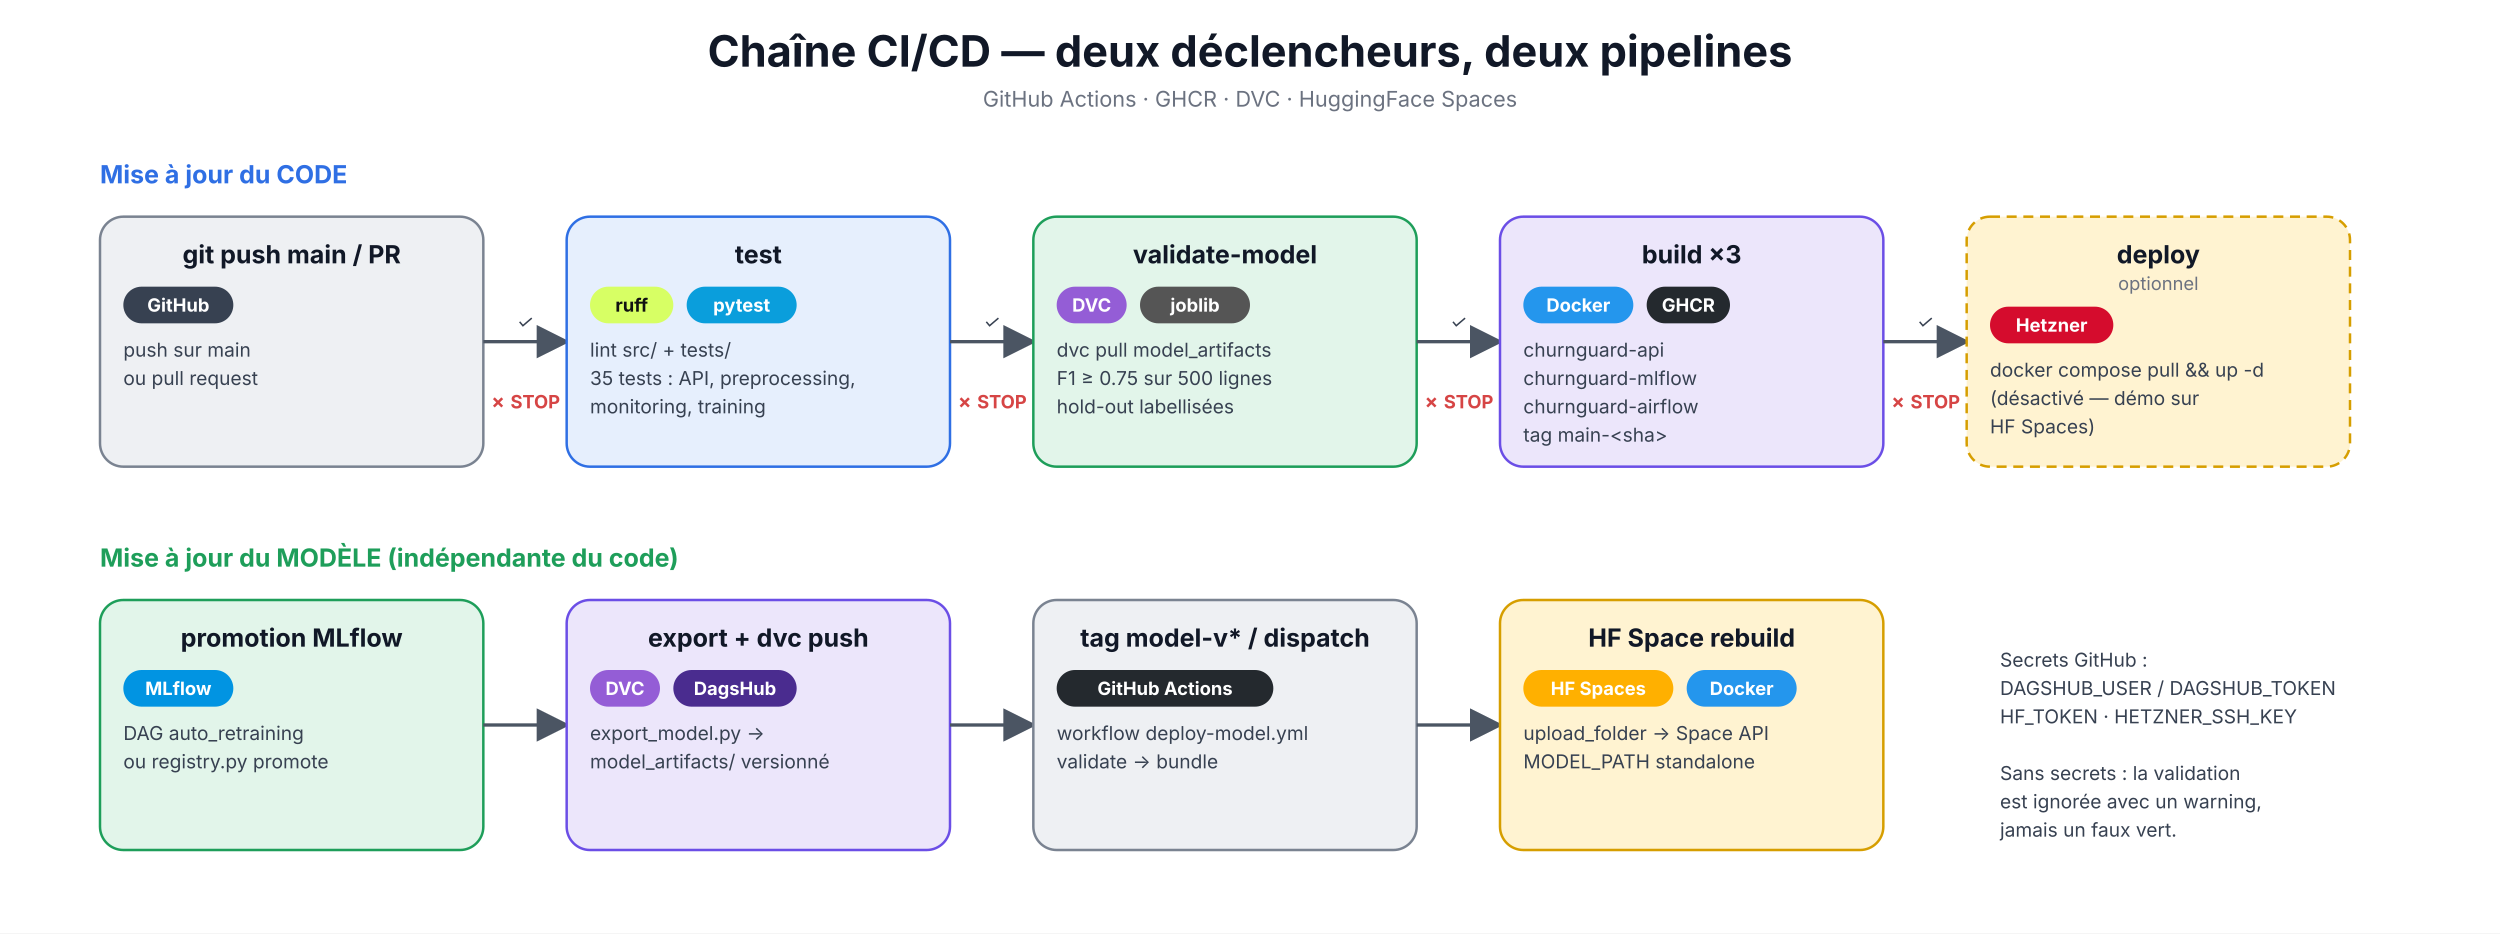
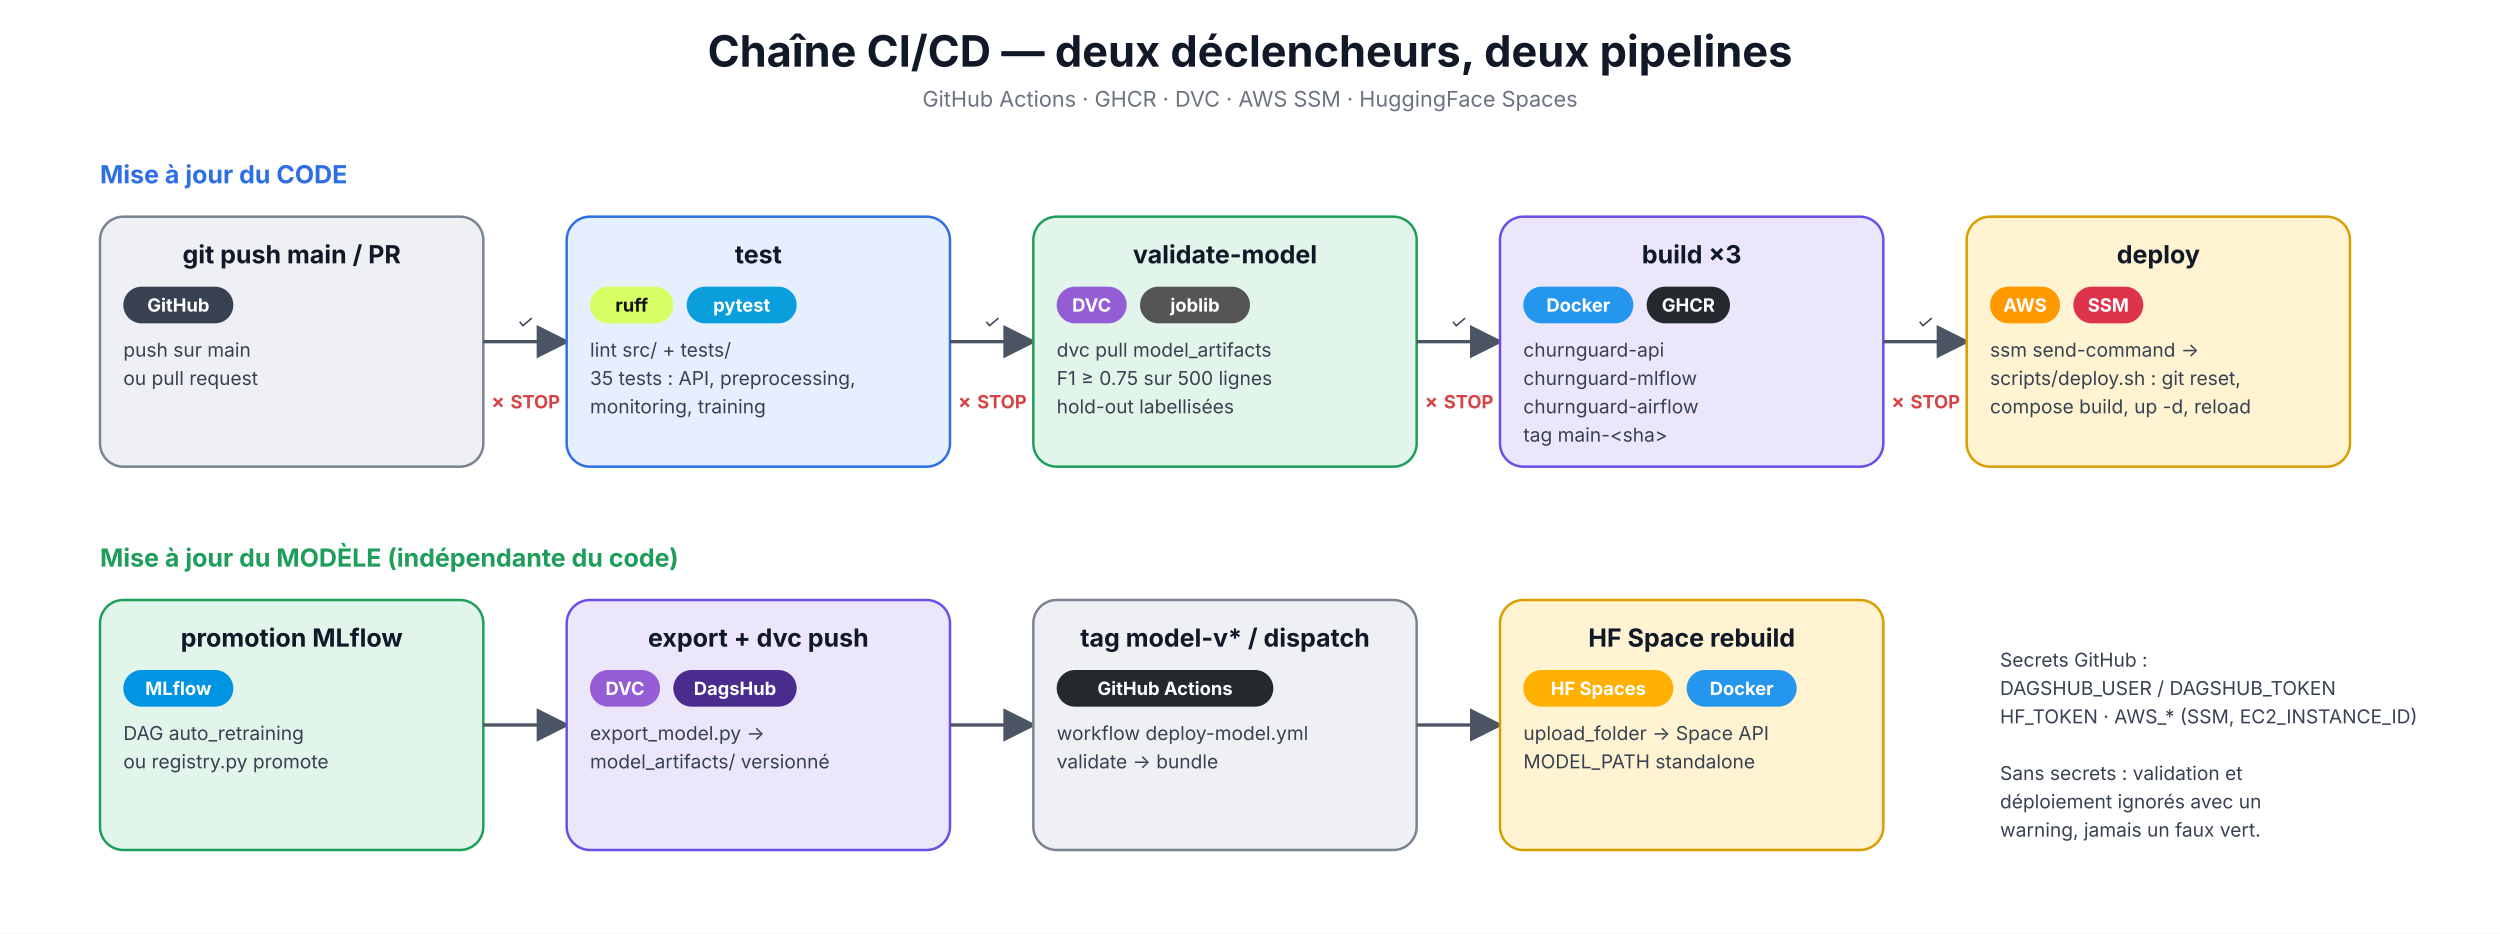
<svg xmlns="http://www.w3.org/2000/svg" width="1500" height="560" viewBox="0 0 1500 560">
  <defs>
    <marker id="arr" markerWidth="10" markerHeight="10" refX="9" refY="5" orient="auto" markerUnits="strokeWidth">
      <path d="M0,0 L10,5 L0,10 z" fill="#4B5563" />
    </marker>
  </defs>
  <rect width="1500" height="560" fill="#FFFFFF" />
  <text x="750.0" y="40" font-size="26" font-weight="bold" fill="#111827" text-anchor="middle" font-family="Inter, Segoe UI, Helvetica, Arial, sans-serif">Chaîne CI/CD — deux déclencheurs, deux pipelines</text>
-   <text x="750.0" y="64" font-size="13" font-weight="normal" fill="#6B7280" text-anchor="middle" font-family="Inter, Segoe UI, Helvetica, Arial, sans-serif">GitHub Actions · GHCR · DVC · HuggingFace Spaces</text>
+   <text x="750.0" y="64" font-size="13" font-weight="normal" fill="#6B7280" text-anchor="middle" font-family="Inter, Segoe UI, Helvetica, Arial, sans-serif">GitHub Actions · GHCR · DVC · AWS SSM · HuggingFace Spaces</text>
  <text x="60" y="110" font-size="15" font-weight="bold" fill="#2F6FE4" text-anchor="start" font-family="Inter, Segoe UI, Helvetica, Arial, sans-serif">Mise à jour du CODE</text>
  <rect x="60" y="130" rx="14" ry="14" width="230" height="150" fill="#EEF0F3" stroke="#7A8391" stroke-width="1.5" />
  <text x="175.0" y="158" font-size="15" font-weight="bold" fill="#111827" text-anchor="middle" font-family="Inter, Segoe UI, Helvetica, Arial, sans-serif">git push main / PR</text>
  <rect x="74" y="172" rx="11" ry="11" width="66" height="22" fill="#374151" />
  <text x="107.0" y="187" font-size="11" font-weight="bold" fill="#fff" text-anchor="middle" font-family="Inter, Segoe UI, Helvetica, Arial, sans-serif">GitHub</text>
  <text x="74" y="214" font-size="11.5" font-weight="normal" fill="#374151" text-anchor="start" font-family="Inter, Segoe UI, Helvetica, Arial, sans-serif">push sur main</text>
  <text x="74" y="231" font-size="11.5" font-weight="normal" fill="#374151" text-anchor="start" font-family="Inter, Segoe UI, Helvetica, Arial, sans-serif">ou pull request</text>
  <line x1="290" y1="205.0" x2="340" y2="205.0" stroke="#4B5563" stroke-width="2" marker-end="url(#arr)" />
  <text x="315.0" y="197.0" font-size="11" font-weight="normal" fill="#374151" text-anchor="middle" font-family="Inter, Segoe UI, Helvetica, Arial, sans-serif" font-style="italic">✓</text>
  <text x="315" y="245.0" font-size="11" font-weight="bold" fill="#D64545" text-anchor="middle" font-family="Inter, Segoe UI, Helvetica, Arial, sans-serif">✗ STOP</text>
  <rect x="340" y="130" rx="14" ry="14" width="230" height="150" fill="#E6EFFD" stroke="#2F6FE4" stroke-width="1.5" />
  <text x="455.0" y="158" font-size="15" font-weight="bold" fill="#111827" text-anchor="middle" font-family="Inter, Segoe UI, Helvetica, Arial, sans-serif">test</text>
  <rect x="354" y="172" rx="11" ry="11" width="50" height="22" fill="#D7FF64" />
  <text x="379.0" y="187" font-size="11" font-weight="bold" fill="#111" text-anchor="middle" font-family="Inter, Segoe UI, Helvetica, Arial, sans-serif">ruff</text>
  <rect x="412" y="172" rx="11" ry="11" width="66" height="22" fill="#0A9EDC" />
  <text x="445.0" y="187" font-size="11" font-weight="bold" fill="#fff" text-anchor="middle" font-family="Inter, Segoe UI, Helvetica, Arial, sans-serif">pytest</text>
  <text x="354" y="214" font-size="11.5" font-weight="normal" fill="#374151" text-anchor="start" font-family="Inter, Segoe UI, Helvetica, Arial, sans-serif">lint src/ + tests/</text>
  <text x="354" y="231" font-size="11.5" font-weight="normal" fill="#374151" text-anchor="start" font-family="Inter, Segoe UI, Helvetica, Arial, sans-serif">35 tests : API, preprocessing,</text>
  <text x="354" y="248" font-size="11.5" font-weight="normal" fill="#374151" text-anchor="start" font-family="Inter, Segoe UI, Helvetica, Arial, sans-serif">monitoring, training</text>
  <line x1="570" y1="205.0" x2="620" y2="205.0" stroke="#4B5563" stroke-width="2" marker-end="url(#arr)" />
  <text x="595.0" y="197.0" font-size="11" font-weight="normal" fill="#374151" text-anchor="middle" font-family="Inter, Segoe UI, Helvetica, Arial, sans-serif" font-style="italic">✓</text>
  <text x="595" y="245.0" font-size="11" font-weight="bold" fill="#D64545" text-anchor="middle" font-family="Inter, Segoe UI, Helvetica, Arial, sans-serif">✗ STOP</text>
  <rect x="620" y="130" rx="14" ry="14" width="230" height="150" fill="#E2F5EA" stroke="#1E9E5A" stroke-width="1.5" />
  <text x="735.0" y="158" font-size="15" font-weight="bold" fill="#111827" text-anchor="middle" font-family="Inter, Segoe UI, Helvetica, Arial, sans-serif">validate-model</text>
  <rect x="634" y="172" rx="11" ry="11" width="42" height="22" fill="#945DD6" />
  <text x="655.0" y="187" font-size="11" font-weight="bold" fill="#fff" text-anchor="middle" font-family="Inter, Segoe UI, Helvetica, Arial, sans-serif">DVC</text>
  <rect x="684" y="172" rx="11" ry="11" width="66" height="22" fill="#555" />
  <text x="717.0" y="187" font-size="11" font-weight="bold" fill="#fff" text-anchor="middle" font-family="Inter, Segoe UI, Helvetica, Arial, sans-serif">joblib</text>
  <text x="634" y="214" font-size="11.5" font-weight="normal" fill="#374151" text-anchor="start" font-family="Inter, Segoe UI, Helvetica, Arial, sans-serif">dvc pull model_artifacts</text>
  <text x="634" y="231" font-size="11.5" font-weight="normal" fill="#374151" text-anchor="start" font-family="Inter, Segoe UI, Helvetica, Arial, sans-serif">F1 ≥ 0.75 sur 500 lignes</text>
  <text x="634" y="248" font-size="11.5" font-weight="normal" fill="#374151" text-anchor="start" font-family="Inter, Segoe UI, Helvetica, Arial, sans-serif">hold-out labellisées</text>
  <line x1="850" y1="205.0" x2="900" y2="205.0" stroke="#4B5563" stroke-width="2" marker-end="url(#arr)" />
  <text x="875.0" y="197.0" font-size="11" font-weight="normal" fill="#374151" text-anchor="middle" font-family="Inter, Segoe UI, Helvetica, Arial, sans-serif" font-style="italic">✓</text>
  <text x="875" y="245.0" font-size="11" font-weight="bold" fill="#D64545" text-anchor="middle" font-family="Inter, Segoe UI, Helvetica, Arial, sans-serif">✗ STOP</text>
  <rect x="900" y="130" rx="14" ry="14" width="230" height="150" fill="#ECE6FB" stroke="#6B4EE6" stroke-width="1.5" />
  <text x="1015.0" y="158" font-size="15" font-weight="bold" fill="#111827" text-anchor="middle" font-family="Inter, Segoe UI, Helvetica, Arial, sans-serif">build ×3</text>
  <rect x="914" y="172" rx="11" ry="11" width="66" height="22" fill="#2496ED" />
  <text x="947.0" y="187" font-size="11" font-weight="bold" fill="#fff" text-anchor="middle" font-family="Inter, Segoe UI, Helvetica, Arial, sans-serif">Docker</text>
  <rect x="988" y="172" rx="11" ry="11" width="50" height="22" fill="#24292E" />
  <text x="1013.0" y="187" font-size="11" font-weight="bold" fill="#fff" text-anchor="middle" font-family="Inter, Segoe UI, Helvetica, Arial, sans-serif">GHCR</text>
  <text x="914" y="214" font-size="11.5" font-weight="normal" fill="#374151" text-anchor="start" font-family="Inter, Segoe UI, Helvetica, Arial, sans-serif">churnguard-api</text>
  <text x="914" y="231" font-size="11.5" font-weight="normal" fill="#374151" text-anchor="start" font-family="Inter, Segoe UI, Helvetica, Arial, sans-serif">churnguard-mlflow</text>
  <text x="914" y="248" font-size="11.5" font-weight="normal" fill="#374151" text-anchor="start" font-family="Inter, Segoe UI, Helvetica, Arial, sans-serif">churnguard-airflow</text>
  <text x="914" y="265" font-size="11.5" font-weight="normal" fill="#374151" text-anchor="start" font-family="Inter, Segoe UI, Helvetica, Arial, sans-serif">tag main-&lt;sha&gt;</text>
  <line x1="1130" y1="205.0" x2="1180" y2="205.0" stroke="#4B5563" stroke-width="2" marker-end="url(#arr)" />
  <text x="1155.0" y="197.0" font-size="11" font-weight="normal" fill="#374151" text-anchor="middle" font-family="Inter, Segoe UI, Helvetica, Arial, sans-serif" font-style="italic">✓</text>
  <text x="1155" y="245.0" font-size="11" font-weight="bold" fill="#D64545" text-anchor="middle" font-family="Inter, Segoe UI, Helvetica, Arial, sans-serif">✗ STOP</text>
-   <rect x="1180" y="130" rx="14" ry="14" width="230" height="150" fill="#FFF3D1" stroke="#D69E00" stroke-width="1.5" stroke-dasharray="6 4" />
+   <rect x="1180" y="130" rx="14" ry="14" width="230" height="150" fill="#FFF3D1" stroke="#D69E00" stroke-width="1.5" />
  <text x="1295.0" y="158" font-size="15" font-weight="bold" fill="#111827" text-anchor="middle" font-family="Inter, Segoe UI, Helvetica, Arial, sans-serif">deploy</text>
-   <text x="1295.0" y="174" font-size="11" font-weight="normal" fill="#6B7280" text-anchor="middle" font-family="Inter, Segoe UI, Helvetica, Arial, sans-serif">optionnel</text>
-   <rect x="1194" y="184" rx="11" ry="11" width="74" height="22" fill="#D50C2D" />
-   <text x="1231.0" y="199" font-size="11" font-weight="bold" fill="#fff" text-anchor="middle" font-family="Inter, Segoe UI, Helvetica, Arial, sans-serif">Hetzner</text>
-   <text x="1194" y="226" font-size="11.5" font-weight="normal" fill="#374151" text-anchor="start" font-family="Inter, Segoe UI, Helvetica, Arial, sans-serif">docker compose pull &amp;&amp; up -d</text>
-   <text x="1194" y="243" font-size="11.5" font-weight="normal" fill="#374151" text-anchor="start" font-family="Inter, Segoe UI, Helvetica, Arial, sans-serif">(désactivé — démo sur</text>
-   <text x="1194" y="260" font-size="11.5" font-weight="normal" fill="#374151" text-anchor="start" font-family="Inter, Segoe UI, Helvetica, Arial, sans-serif">HF Spaces)</text>
+   <rect x="1194" y="172" rx="11" ry="11" width="42" height="22" fill="#FF9900" />
+   <text x="1215.0" y="187" font-size="11" font-weight="bold" fill="#fff" text-anchor="middle" font-family="Inter, Segoe UI, Helvetica, Arial, sans-serif">AWS</text>
+   <rect x="1244" y="172" rx="11" ry="11" width="42" height="22" fill="#DD344C" />
+   <text x="1265.0" y="187" font-size="11" font-weight="bold" fill="#fff" text-anchor="middle" font-family="Inter, Segoe UI, Helvetica, Arial, sans-serif">SSM</text>
+   <text x="1194" y="214" font-size="11.5" font-weight="normal" fill="#374151" text-anchor="start" font-family="Inter, Segoe UI, Helvetica, Arial, sans-serif">ssm send-command →</text>
+   <text x="1194" y="231" font-size="11.5" font-weight="normal" fill="#374151" text-anchor="start" font-family="Inter, Segoe UI, Helvetica, Arial, sans-serif">scripts/deploy.sh : git reset,</text>
+   <text x="1194" y="248" font-size="11.5" font-weight="normal" fill="#374151" text-anchor="start" font-family="Inter, Segoe UI, Helvetica, Arial, sans-serif">compose build, up -d, reload</text>
  <text x="60" y="340" font-size="15" font-weight="bold" fill="#1E9E5A" text-anchor="start" font-family="Inter, Segoe UI, Helvetica, Arial, sans-serif">Mise à jour du MODÈLE (indépendante du code)</text>
  <rect x="60" y="360" rx="14" ry="14" width="230" height="150" fill="#E2F5EA" stroke="#1E9E5A" stroke-width="1.5" />
  <text x="175.0" y="388" font-size="15" font-weight="bold" fill="#111827" text-anchor="middle" font-family="Inter, Segoe UI, Helvetica, Arial, sans-serif">promotion MLflow</text>
  <rect x="74" y="402" rx="11" ry="11" width="66" height="22" fill="#0194E2" />
  <text x="107.0" y="417" font-size="11" font-weight="bold" fill="#fff" text-anchor="middle" font-family="Inter, Segoe UI, Helvetica, Arial, sans-serif">MLflow</text>
  <text x="74" y="444" font-size="11.5" font-weight="normal" fill="#374151" text-anchor="start" font-family="Inter, Segoe UI, Helvetica, Arial, sans-serif">DAG auto_retraining</text>
  <text x="74" y="461" font-size="11.5" font-weight="normal" fill="#374151" text-anchor="start" font-family="Inter, Segoe UI, Helvetica, Arial, sans-serif">ou registry.py promote</text>
  <line x1="290" y1="435.0" x2="340" y2="435.0" stroke="#4B5563" stroke-width="2" marker-end="url(#arr)" />
  <rect x="340" y="360" rx="14" ry="14" width="230" height="150" fill="#ECE6FB" stroke="#6B4EE6" stroke-width="1.5" />
  <text x="455.0" y="388" font-size="15" font-weight="bold" fill="#111827" text-anchor="middle" font-family="Inter, Segoe UI, Helvetica, Arial, sans-serif">export + dvc push</text>
  <rect x="354" y="402" rx="11" ry="11" width="42" height="22" fill="#945DD6" />
  <text x="375.0" y="417" font-size="11" font-weight="bold" fill="#fff" text-anchor="middle" font-family="Inter, Segoe UI, Helvetica, Arial, sans-serif">DVC</text>
  <rect x="404" y="402" rx="11" ry="11" width="74" height="22" fill="#4A2C8F" />
  <text x="441.0" y="417" font-size="11" font-weight="bold" fill="#fff" text-anchor="middle" font-family="Inter, Segoe UI, Helvetica, Arial, sans-serif">DagsHub</text>
  <text x="354" y="444" font-size="11.5" font-weight="normal" fill="#374151" text-anchor="start" font-family="Inter, Segoe UI, Helvetica, Arial, sans-serif">export_model.py →</text>
  <text x="354" y="461" font-size="11.5" font-weight="normal" fill="#374151" text-anchor="start" font-family="Inter, Segoe UI, Helvetica, Arial, sans-serif">model_artifacts/ versionné</text>
  <line x1="570" y1="435.0" x2="620" y2="435.0" stroke="#4B5563" stroke-width="2" marker-end="url(#arr)" />
  <rect x="620" y="360" rx="14" ry="14" width="230" height="150" fill="#EEF0F3" stroke="#7A8391" stroke-width="1.5" />
  <text x="735.0" y="388" font-size="15" font-weight="bold" fill="#111827" text-anchor="middle" font-family="Inter, Segoe UI, Helvetica, Arial, sans-serif">tag model-v* / dispatch</text>
  <rect x="634" y="402" rx="11" ry="11" width="130" height="22" fill="#24292E" />
  <text x="699.0" y="417" font-size="11" font-weight="bold" fill="#fff" text-anchor="middle" font-family="Inter, Segoe UI, Helvetica, Arial, sans-serif">GitHub Actions</text>
  <text x="634" y="444" font-size="11.5" font-weight="normal" fill="#374151" text-anchor="start" font-family="Inter, Segoe UI, Helvetica, Arial, sans-serif">workflow deploy-model.yml</text>
  <text x="634" y="461" font-size="11.5" font-weight="normal" fill="#374151" text-anchor="start" font-family="Inter, Segoe UI, Helvetica, Arial, sans-serif">validate → bundle</text>
  <line x1="850" y1="435.0" x2="900" y2="435.0" stroke="#4B5563" stroke-width="2" marker-end="url(#arr)" />
  <rect x="900" y="360" rx="14" ry="14" width="230" height="150" fill="#FFF3D1" stroke="#D69E00" stroke-width="1.5" />
  <text x="1015.0" y="388" font-size="15" font-weight="bold" fill="#111827" text-anchor="middle" font-family="Inter, Segoe UI, Helvetica, Arial, sans-serif">HF Space rebuild</text>
  <rect x="914" y="402" rx="11" ry="11" width="90" height="22" fill="#FFB000" />
  <text x="959.0" y="417" font-size="11" font-weight="bold" fill="#fff" text-anchor="middle" font-family="Inter, Segoe UI, Helvetica, Arial, sans-serif">HF Spaces</text>
  <rect x="1012" y="402" rx="11" ry="11" width="66" height="22" fill="#2496ED" />
  <text x="1045.0" y="417" font-size="11" font-weight="bold" fill="#fff" text-anchor="middle" font-family="Inter, Segoe UI, Helvetica, Arial, sans-serif">Docker</text>
  <text x="914" y="444" font-size="11.5" font-weight="normal" fill="#374151" text-anchor="start" font-family="Inter, Segoe UI, Helvetica, Arial, sans-serif">upload_folder → Space API</text>
  <text x="914" y="461" font-size="11.5" font-weight="normal" fill="#374151" text-anchor="start" font-family="Inter, Segoe UI, Helvetica, Arial, sans-serif">MODEL_PATH standalone</text>
  <text x="1200" y="400" font-size="11.5" font-weight="normal" fill="#374151" text-anchor="start" font-family="Inter, Segoe UI, Helvetica, Arial, sans-serif">Secrets GitHub :</text>
  <text x="1200" y="417" font-size="11.5" font-weight="normal" fill="#374151" text-anchor="start" font-family="Inter, Segoe UI, Helvetica, Arial, sans-serif">DAGSHUB_USER / DAGSHUB_TOKEN</text>
-   <text x="1200" y="434" font-size="11.5" font-weight="normal" fill="#374151" text-anchor="start" font-family="Inter, Segoe UI, Helvetica, Arial, sans-serif">HF_TOKEN · HETZNER_SSH_KEY</text>
+   <text x="1200" y="434" font-size="11.5" font-weight="normal" fill="#374151" text-anchor="start" font-family="Inter, Segoe UI, Helvetica, Arial, sans-serif">HF_TOKEN · AWS_* (SSM, EC2_INSTANCE_ID)</text>
  <text x="1200" y="451" font-size="11.5" font-weight="normal" fill="#374151" text-anchor="start" font-family="Inter, Segoe UI, Helvetica, Arial, sans-serif" />
-   <text x="1200" y="468" font-size="11.5" font-weight="normal" fill="#374151" text-anchor="start" font-family="Inter, Segoe UI, Helvetica, Arial, sans-serif">Sans secrets : la validation</text>
-   <text x="1200" y="485" font-size="11.5" font-weight="normal" fill="#374151" text-anchor="start" font-family="Inter, Segoe UI, Helvetica, Arial, sans-serif">est ignorée avec un warning,</text>
-   <text x="1200" y="502" font-size="11.5" font-weight="normal" fill="#374151" text-anchor="start" font-family="Inter, Segoe UI, Helvetica, Arial, sans-serif">jamais un faux vert.</text>
+   <text x="1200" y="468" font-size="11.5" font-weight="normal" fill="#374151" text-anchor="start" font-family="Inter, Segoe UI, Helvetica, Arial, sans-serif">Sans secrets : validation et</text>
+   <text x="1200" y="485" font-size="11.5" font-weight="normal" fill="#374151" text-anchor="start" font-family="Inter, Segoe UI, Helvetica, Arial, sans-serif">déploiement ignorés avec un</text>
+   <text x="1200" y="502" font-size="11.5" font-weight="normal" fill="#374151" text-anchor="start" font-family="Inter, Segoe UI, Helvetica, Arial, sans-serif">warning, jamais un faux vert.</text>
</svg>
